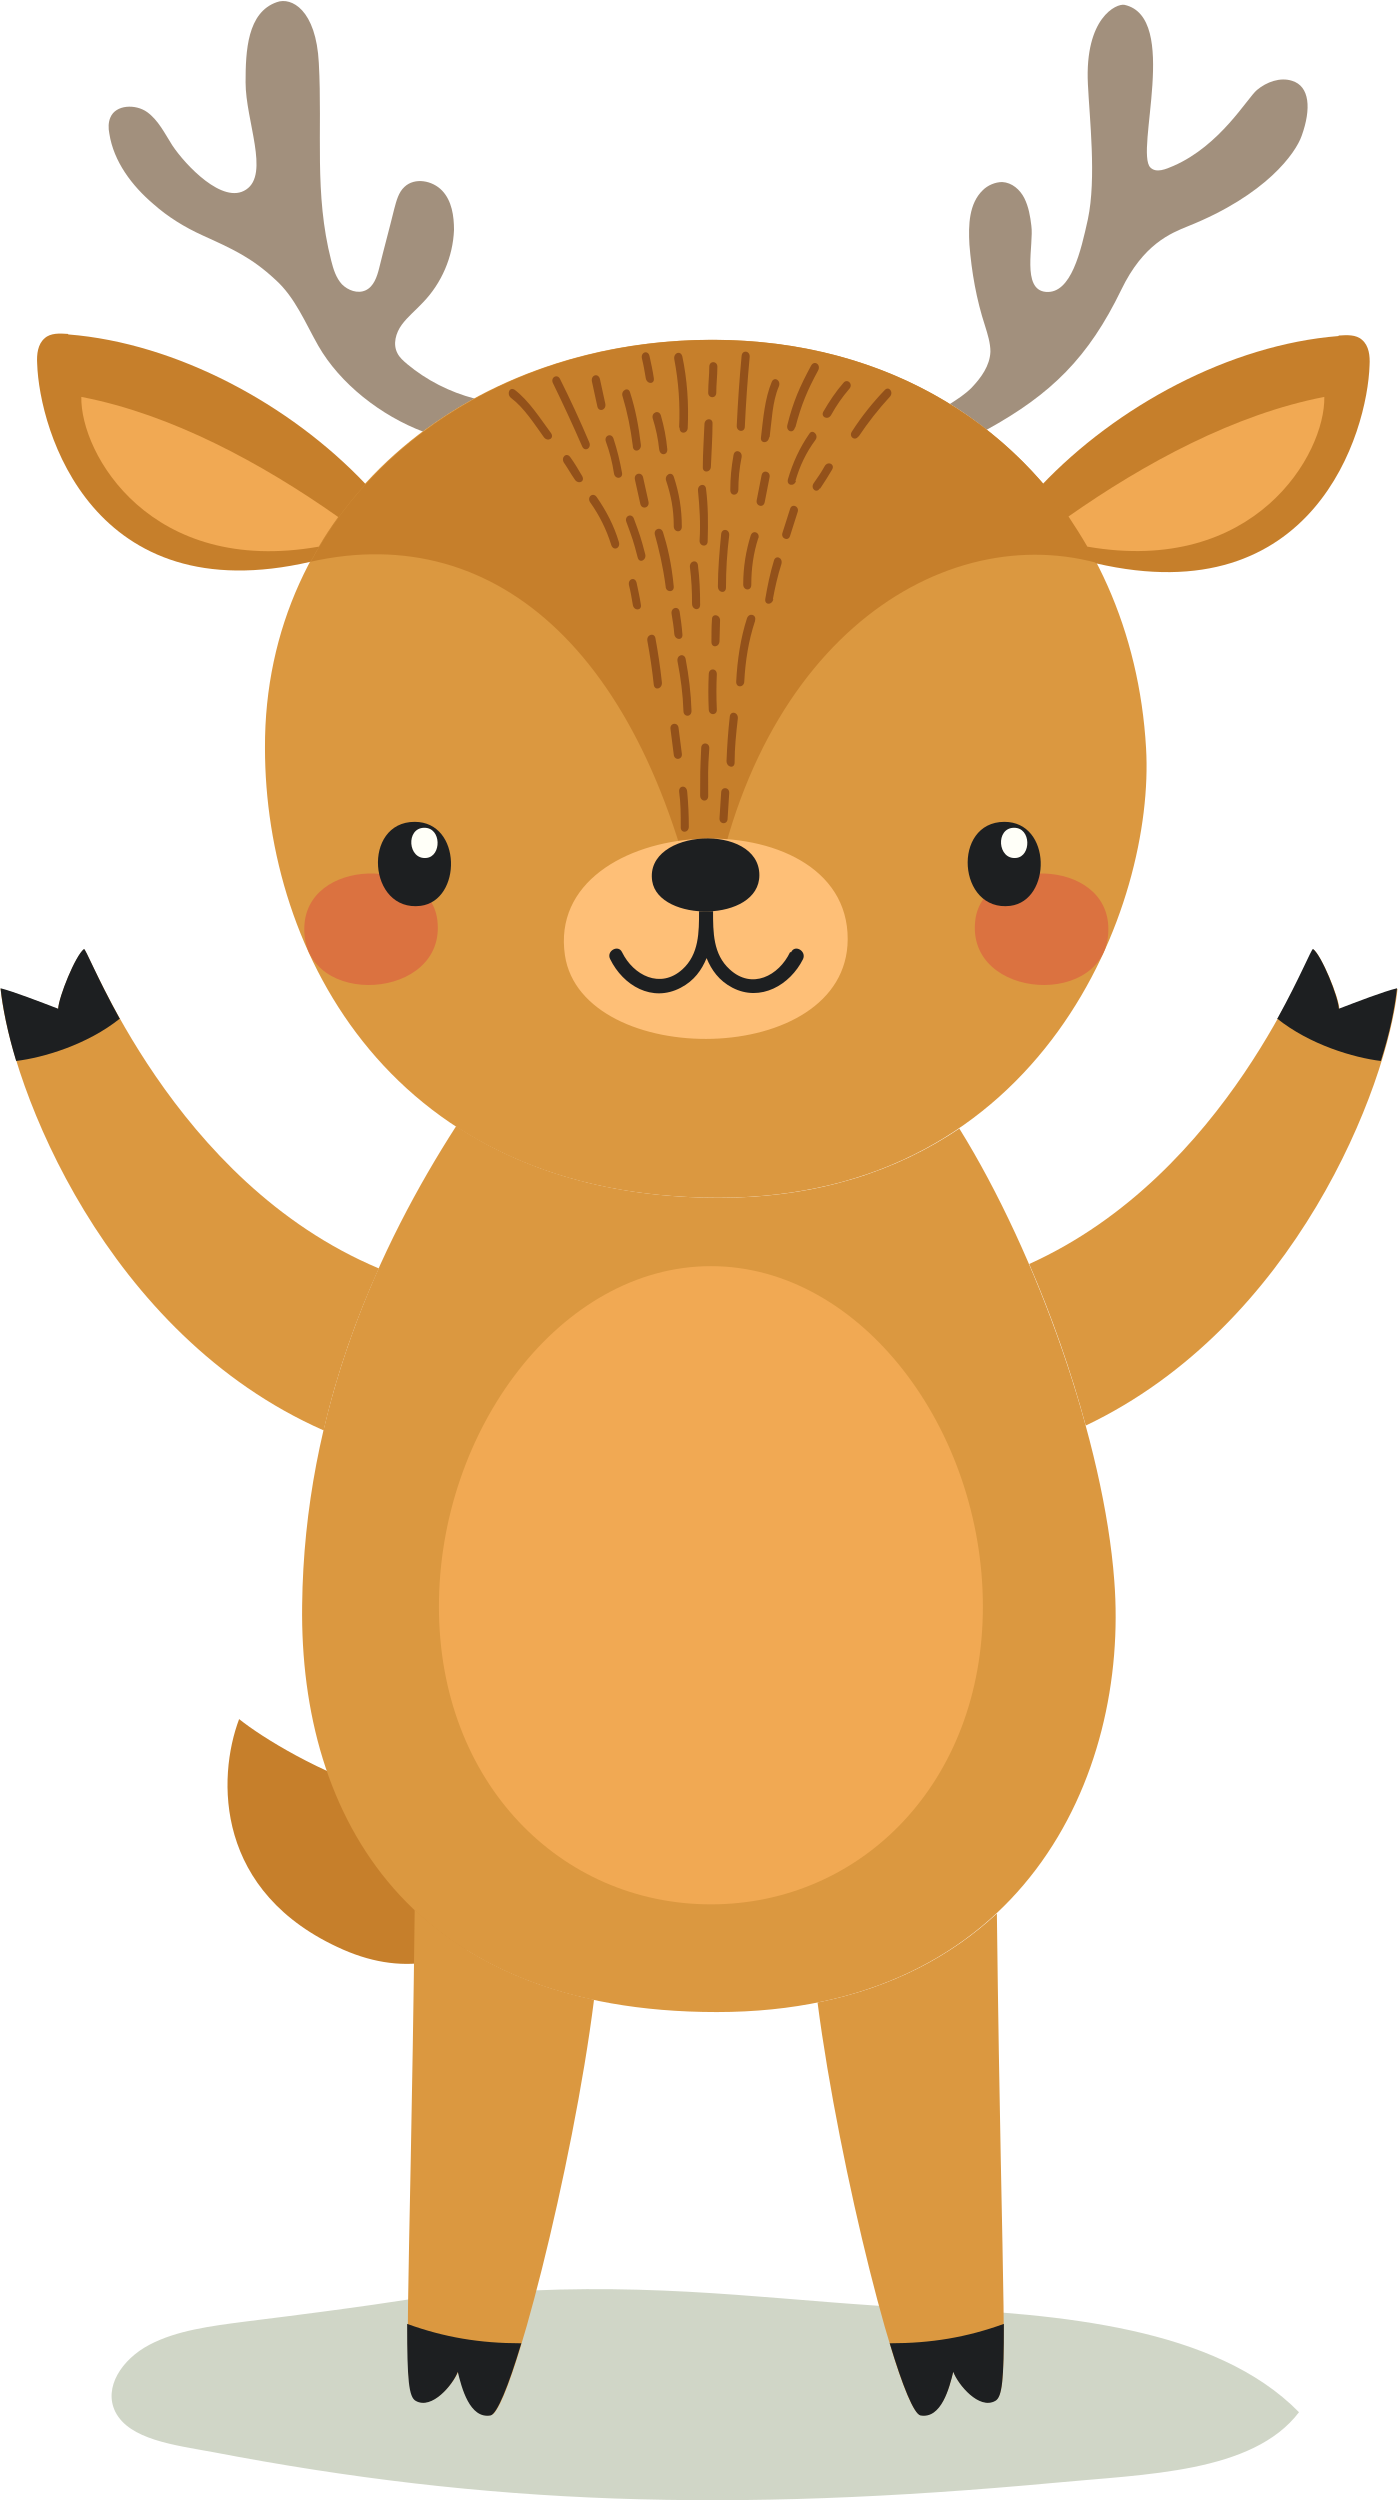
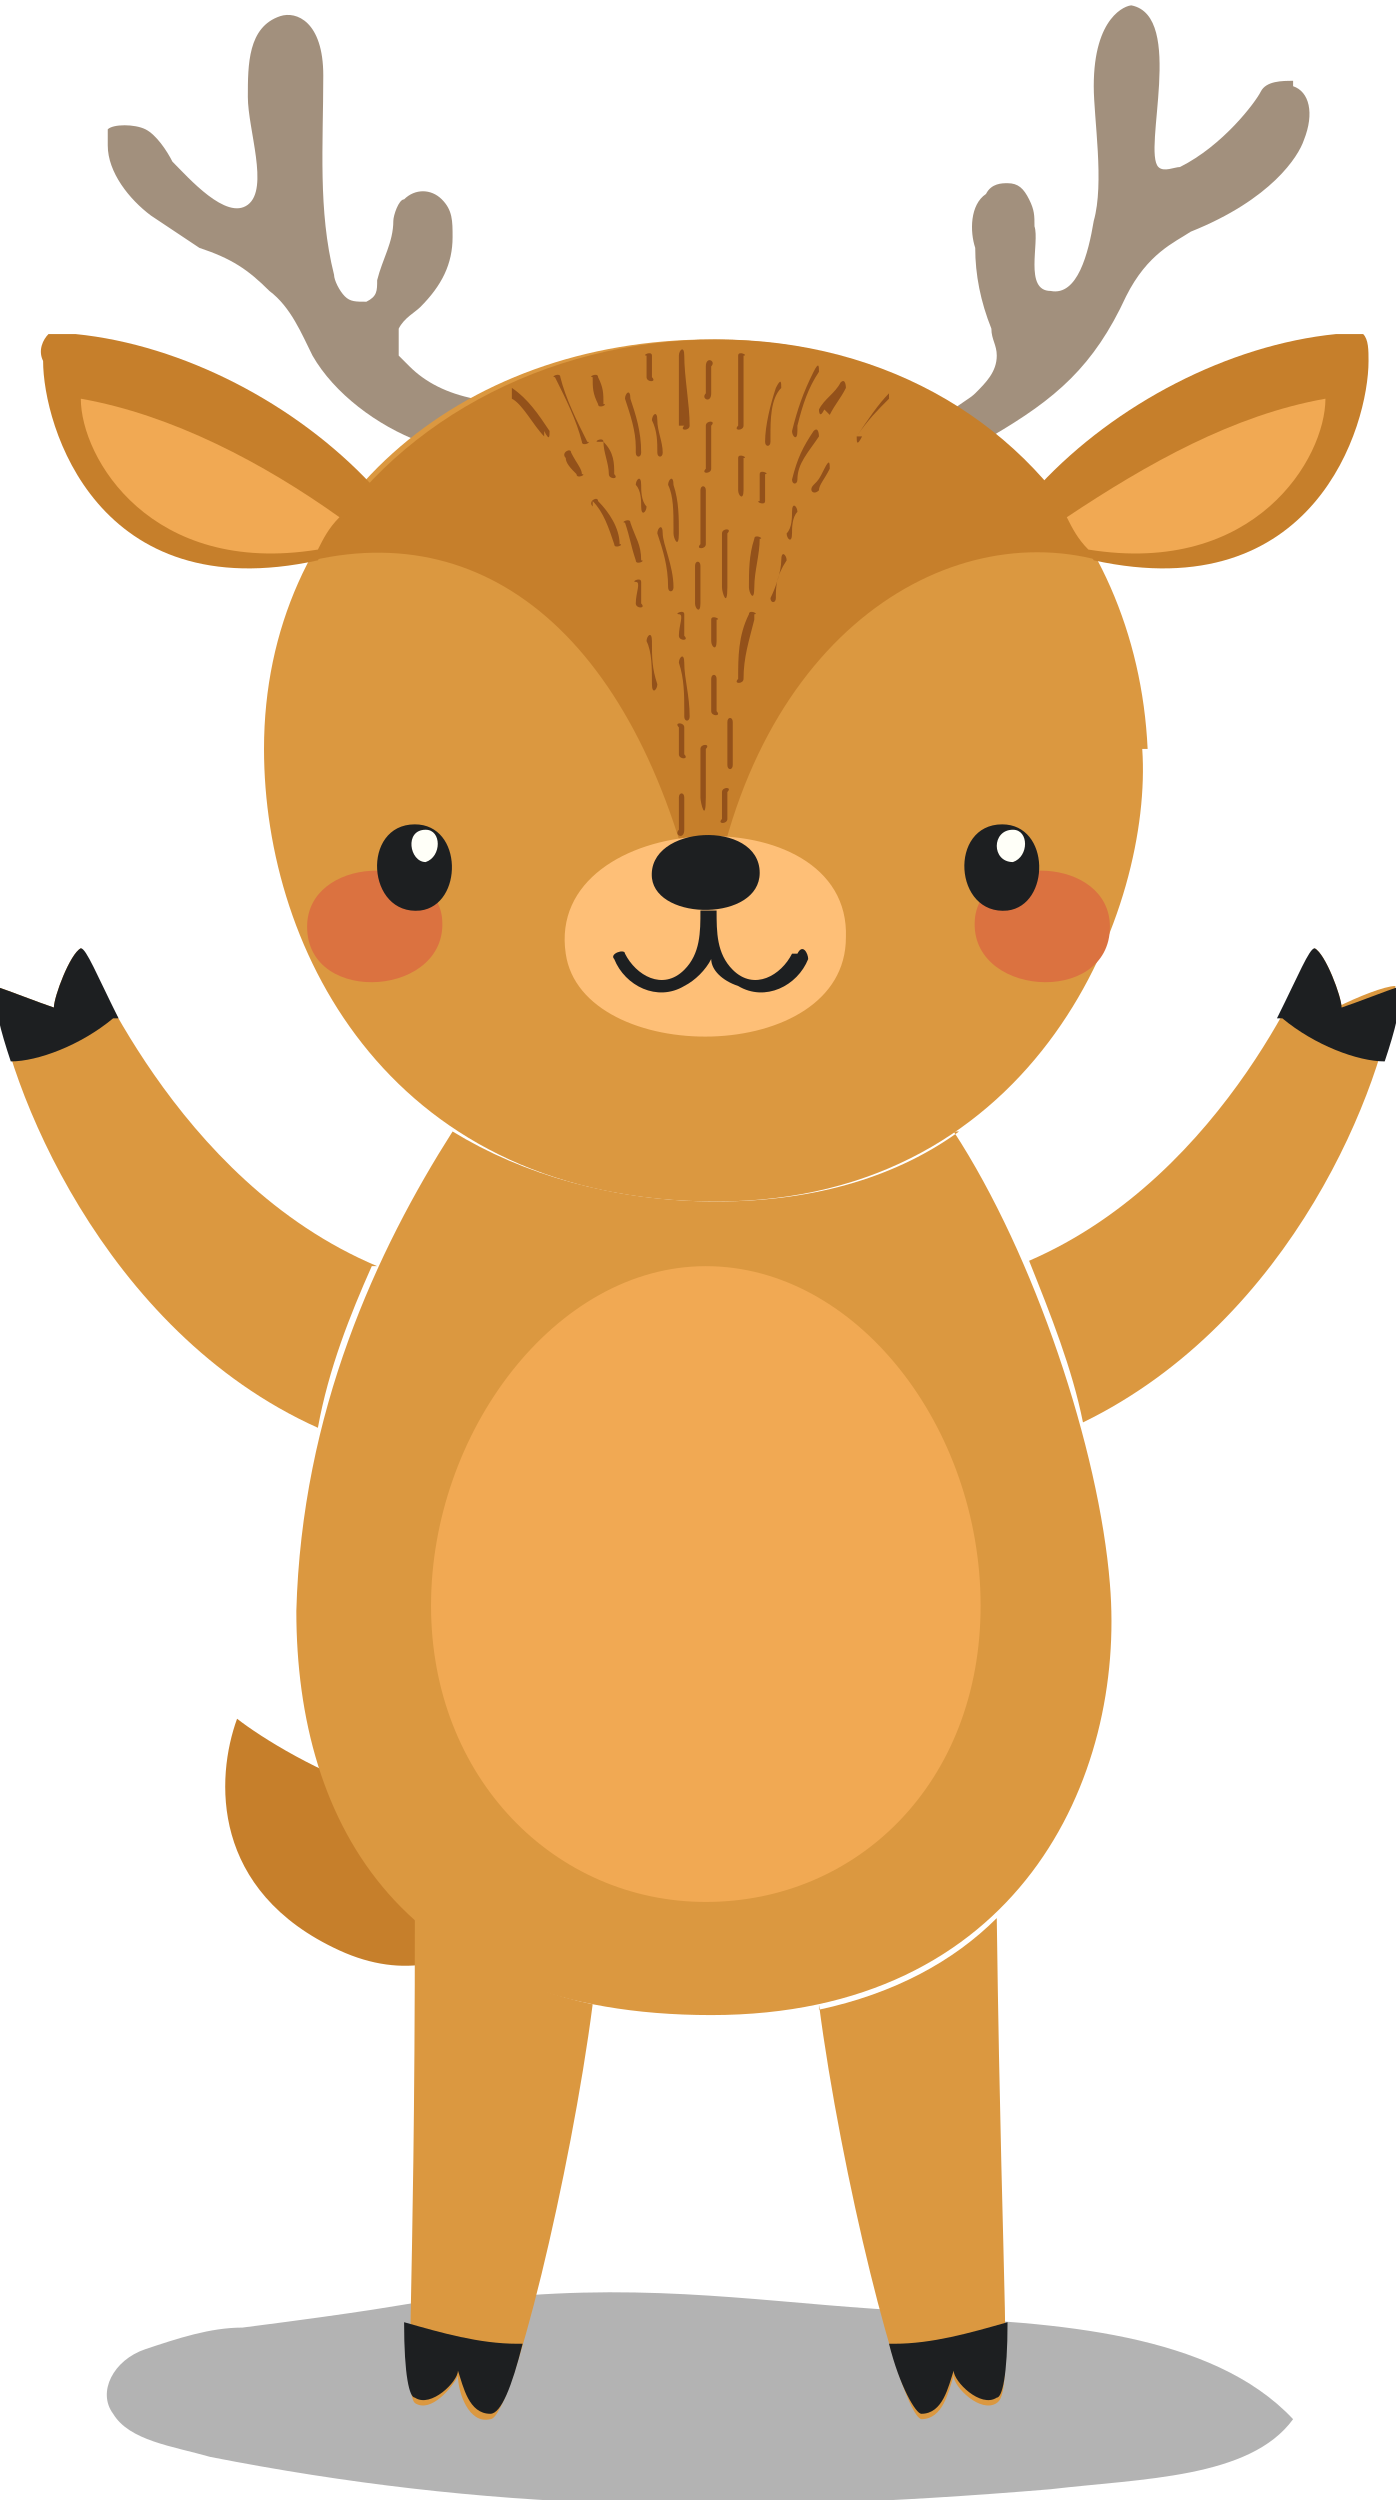
- <svg xmlns="http://www.w3.org/2000/svg" id="Layer_2" data-name="Layer 2" viewBox="0 0 25.94 46.42">
+ <svg xmlns="http://www.w3.org/2000/svg" id="Layer_2" version="1.1" viewBox="0 0 25.9 46.4">
  <defs>
    <style>
-       .cls-1 {
+       .st0 {
        fill: #c67f2b;
      }

-       .cls-2 {
-         fill: #d0d6c7;
+       .st1 {
+         opacity: .3;
      }

-       .cls-3 {
+       .st2 {
        fill: #f1a953;
      }

-       .cls-4 {
+       .st3 {
        fill: #febf77;
      }

-       .cls-5 {
+       .st4 {
        fill: #1d1f21;
      }

-       .cls-6 {
+       .st5 {
        fill: #db7240;
      }

-       .cls-7 {
+       .st6 {
        fill: #db9840;
      }

-       .cls-8 {
+       .st7 {
        fill: #a2907d;
      }

-       .cls-9 {
+       .st8 {
        fill: #93511a;
      }

-       .cls-10 {
+       .st9 {
        fill: #fffff8;
      }
    </style>
  </defs>
-   <g id="Layer_1-2" data-name="Layer 1">
+   <g id="Layer_1-2">
    <g>
-       <path class="cls-2" d="M17.14,42.86c-2.42-.11-4.46-.45-7.27-.33-2.81.12-.65,0-5.34.58-.61.08-1.25.16-1.76.43s-.85.79-.63,1.24c.26.52,1.1.62,1.81.75,5.1.98,9.59,1.13,15.64.57,1.68-.16,3.67-.18,4.53-1.31-1.55-1.58-4.44-1.82-6.99-1.94Z" />
+       <path class="st1" d="M17.1,42.9c-2.4-.1-4.5-.5-7.3-.3-2.8.1-.6,0-5.3.6-.6,0-1.2.2-1.8.4s-.9.8-.6,1.2c.3.5,1.1.6,1.8.8,5.1,1,9.6,1.1,15.6.6,1.7-.2,3.7-.2,4.5-1.3-1.5-1.6-4.4-1.8-7-1.9h0Z" />
      <g>
-         <path class="cls-1" d="M10.82,33c-2.09,1.57-5.52-.39-6.38-1.08-.41,1.09-.46,3.23,1.93,4.28,2.39,1.05,4.06-1.22,4.45-3.2Z" />
+         <path class="st0" d="M10.8,33c-2.1,1.6-5.5-.4-6.4-1.1-.4,1.1-.5,3.2,1.9,4.3s4.1-1.2,4.5-3.2Z" />
        <g>
-           <path class="cls-7" d="M17.82,20.95c-1.15.78-2.62,1.29-4.47,1.29-2.02,0-3.63-.51-4.88-1.33-1.42,2.21-2.82,5.23-2.86,8.9-.05,3.95,2.02,7.55,7.7,7.55s7.66-4.39,7.38-8.01c-.19-2.55-1.42-6.05-2.88-8.4Z" />
-           <path class="cls-3" d="M18.25,29.83c0,3.27-2.26,5.53-5.05,5.53s-5.05-2.26-5.05-5.53,2.26-6.32,5.05-6.32,5.05,3.04,5.05,6.32Z" />
+           <path class="st6" d="M17.8,21c-1.1.8-2.6,1.3-4.5,1.3s-3.6-.5-4.9-1.3c-1.4,2.2-2.8,5.2-2.9,8.9,0,4,2,7.5,7.7,7.5s7.7-4.4,7.4-8c-.2-2.5-1.4-6.1-2.9-8.4h0Z" />
+           <path class="st2" d="M18.2,29.8c0,3.3-2.3,5.5-5.1,5.5s-5.1-2.3-5.1-5.5,2.3-6.3,5.1-6.3,5.1,3,5.1,6.3Z" />
        </g>
        <g>
-           <path class="cls-7" d="M7.03,23.55c-3.83-1.61-5.38-5.92-5.47-5.92-.16.12-.47.89-.48,1.11-.34-.13-.83-.32-1.07-.38.19,1.84,1.96,6.42,6,8.2.25-1.09.61-2.09,1.03-3.02Z" />
-           <path class="cls-5" d="M2.22,18.91c-.42-.76-.63-1.29-.66-1.29-.16.12-.47.89-.48,1.11-.34-.13-.83-.32-1.07-.38.04.36.13.82.29,1.35.5-.06,1.32-.3,1.93-.79Z" />
+           <path class="st6" d="M7,23.5c-3.8-1.6-5.4-5.9-5.5-5.9-.2.1-.5.9-.5,1.1-.3-.1-.8-.3-1.1-.4.2,1.8,2,6.4,6,8.2.2-1.1.6-2.1,1-3h0Z" />
+           <path class="st4" d="M2.2,18.9c-.4-.8-.6-1.3-.7-1.3-.2.1-.5.9-.5,1.1-.3-.1-.8-.3-1.1-.4,0,.4.1.8.3,1.4.5,0,1.3-.3,1.9-.8h0Z" />
        </g>
        <g>
-           <path class="cls-7" d="M24.87,18.74c-.01-.23-.33-.99-.48-1.11-.09,0-1.58,4.17-5.28,5.84.42.97.78,2,1.05,3,3.89-1.85,5.6-6.3,5.79-8.11-.24.06-.74.25-1.08.38Z" />
-           <path class="cls-5" d="M23.72,18.91c.42-.76.63-1.29.66-1.29.16.12.47.89.48,1.11.34-.13.83-.32,1.08-.38-.04.36-.13.82-.3,1.35-.5-.06-1.32-.3-1.93-.79Z" />
+           <path class="st6" d="M24.9,18.7c0-.2-.3-1-.5-1.1,0,0-1.6,4.2-5.3,5.8.4,1,.8,2,1,3,3.9-1.9,5.6-6.3,5.8-8.1-.2,0-.7.2-1.1.4Z" />
+           <path class="st4" d="M23.7,18.9c.4-.8.6-1.3.7-1.3.2.1.5.9.5,1.1.3-.1.8-.3,1.1-.4,0,.4-.1.8-.3,1.4-.5,0-1.3-.3-1.9-.8h0Z" />
        </g>
        <g>
-           <path class="cls-7" d="M15.18,37.18c.4,3.09,1.54,7.6,1.91,7.66.39.07.54-.52.61-.81.09.24.48.71.78.54.28-.16.12-1.49.03-9.04-.84.78-1.93,1.37-3.32,1.65Z" />
-           <path class="cls-5" d="M16.52,43.51c.24.8.45,1.31.57,1.34.39.07.54-.52.61-.81.09.24.48.71.78.54.13-.07.16-.39.16-1.43-.69.25-1.35.36-2.11.36Z" />
+           <path class="st6" d="M15.2,37.2c.4,3.1,1.5,7.6,1.9,7.7.4,0,.5-.5.6-.8,0,.2.5.7.8.5.3-.2.1-1.5,0-9-.8.8-1.9,1.4-3.3,1.7h0Z" />
+           <path class="st4" d="M16.5,43.5c.2.8.5,1.3.6,1.3.4,0,.5-.5.6-.8,0,.2.5.7.8.5.1,0,.2-.4.2-1.4-.7.2-1.4.4-2.1.4h0Z" />
        </g>
        <g>
-           <path class="cls-7" d="M7.7,35.47c-.09,7.6-.25,8.94.03,9.1.29.17.69-.31.78-.54.07.29.21.88.61.81.36-.06,1.52-4.61,1.91-7.71-1.41-.3-2.5-.89-3.33-1.67Z" />
-           <path class="cls-5" d="M9.68,43.51c-.24.8-.45,1.31-.57,1.34-.39.07-.54-.52-.61-.81-.09.24-.48.71-.78.54-.13-.07-.16-.39-.16-1.43.69.25,1.35.36,2.11.36Z" />
+           <path class="st6" d="M7.7,35.5c0,7.6-.2,8.9,0,9.1.3.2.7-.3.8-.5,0,.3.2.9.6.8.4,0,1.5-4.6,1.9-7.7-1.4-.3-2.5-.9-3.3-1.7h0Z" />
+           <path class="st4" d="M9.7,43.5c-.2.8-.4,1.3-.6,1.3-.4,0-.5-.5-.6-.8,0,.2-.5.7-.8.5-.1,0-.2-.4-.2-1.4.7.2,1.4.4,2.1.4h0Z" />
        </g>
      </g>
      <g>
-         <path class="cls-8" d="M7.87,8c.3-.22.61-.42.94-.6-.46-.12-.89-.34-1.25-.64-.07-.06-.14-.12-.18-.2-.09-.17-.03-.38.08-.53.11-.15.26-.27.39-.41.35-.36.56-.85.58-1.35,0-.26-.04-.54-.22-.73-.18-.19-.51-.25-.7-.07-.11.1-.15.26-.19.41-.09.37-.19.73-.28,1.1-.04.16-.1.34-.25.41-.15.07-.33,0-.44-.11-.11-.12-.16-.28-.2-.44-.32-1.25-.16-2.39-.23-3.67-.05-.99-.51-1.23-.78-1.13-.55.19-.58.91-.58,1.49,0,.71.45,1.7.01,1.99-.43.29-1.13-.46-1.37-.82-.14-.22-.26-.47-.47-.62s-.58-.14-.68.1c-.04.09-.04.2-.02.3.08.52.42.97.82,1.31.27.24.58.43.91.58.55.25.91.41,1.35.82.37.33.56.81.8,1.23.4.7,1.16,1.3,1.96,1.6Z" />
-         <path class="cls-8" d="M23.99,1.5c-.22-.07-.47.02-.65.17-.18.15-.68,1.03-1.55,1.41-.14.06-.32.14-.43.03-.29-.29.55-2.79-.48-3.02-.15-.03-.74.24-.68,1.47.03.64.16,1.75,0,2.51-.13.59-.31,1.39-.78,1.35-.46-.04-.22-.88-.27-1.23-.02-.17-.05-.35-.13-.51-.08-.16-.23-.29-.41-.3-.13,0-.27.06-.36.15-.26.25-.27.65-.25,1.01.04.51.13,1.02.29,1.51.05.16.1.32.1.48-.01.26-.17.48-.35.67-.12.12-.26.21-.4.3.24.15.47.31.68.48,1.2-.66,1.89-1.34,2.5-2.6.41-.85.92-1.05,1.24-1.18,1.45-.58,2-1.36,2.11-1.68.18-.5.15-.92-.18-1.02Z" />
-         <path class="cls-7" d="M21.28,13.89c-.25-4.34-3.44-7.58-8.06-7.58s-8.32,3.14-8.3,7.58c0,3.8,2.37,8.35,8.42,8.35s8.11-5.45,7.94-8.35Z" />
-         <path class="cls-1" d="M20.36,10.45c-1.3-2.51-3.85-4.14-7.13-4.14s-6.11,1.6-7.46,4.12c3.48-.78,6.31,1.76,7.33,7.23.63-5.6,4.27-8.01,7.26-7.21Z" />
-         <path class="cls-1" d="M1.26,6.2c-.15-.01-.32-.02-.43.08-.13.11-.15.3-.14.47.04,1.25,1.03,4.62,5.08,3.68.28-.52.63-1.01,1.02-1.44-1.4-1.48-3.51-2.62-5.52-2.78Z" />
-         <path class="cls-3" d="M6.28,9.6c-1.42-1-3.1-1.91-4.77-2.23-.02,1.06,1.29,3.33,4.41,2.78.11-.19.23-.37.36-.55Z" />
-         <path class="cls-1" d="M24.86,6.23c.15-.01.32-.02.43.08.13.11.15.3.14.47-.04,1.25-1.03,4.62-5.08,3.68-.28-.52-.63-1.01-1.02-1.44,1.4-1.48,3.51-2.62,5.52-2.78Z" />
-         <path class="cls-3" d="M19.84,9.59c.12.18.24.37.35.56,3.11.54,4.42-1.72,4.4-2.78-1.66.32-3.34,1.23-4.75,2.22Z" />
-         <path class="cls-6" d="M20.58,17.25c0-1.34-2.32-1.35-2.47-.17-.19,1.5,2.48,1.66,2.47.17Z" />
-         <path class="cls-6" d="M5.65,17.25c0-1.34,2.32-1.35,2.47-.17.19,1.5-2.48,1.66-2.47.17Z" />
+         <path class="st7" d="M7.9,8c.3-.2.6-.4.9-.6-.5-.1-.9-.3-1.2-.6,0,0-.1-.1-.2-.2,0-.2,0-.4,0-.5.1-.2.3-.3.4-.4.4-.4.6-.8.6-1.3,0-.3,0-.5-.2-.7s-.5-.2-.7,0c-.1,0-.2.3-.2.4,0,.4-.2.7-.3,1.1,0,.2,0,.3-.2.4-.2,0-.3,0-.4-.1-.1-.1-.2-.3-.2-.4-.3-1.2-.2-2.4-.2-3.7,0-1-.5-1.2-.8-1.1-.6.2-.6.9-.6,1.5s.4,1.7,0,2c-.4.3-1.1-.5-1.4-.8-.1-.2-.3-.5-.5-.6s-.6-.1-.7,0c0,0,0,.2,0,.3,0,.5.4,1,.8,1.3.3.2.6.4.9.6.6.2.9.4,1.3.8.4.3.6.8.8,1.2.4.7,1.2,1.3,2,1.6h0Z" />
+         <path class="st7" d="M24,1.5c-.2,0-.5,0-.6.2s-.7,1-1.5,1.4c-.1,0-.3.1-.4,0-.3-.3.5-2.8-.5-3-.1,0-.7.2-.7,1.5,0,.6.2,1.8,0,2.5-.1.6-.3,1.4-.8,1.3-.5,0-.2-.9-.3-1.2,0-.2,0-.3-.1-.5s-.2-.3-.4-.3c-.1,0-.3,0-.4.2-.3.2-.3.7-.2,1,0,.5.1,1,.3,1.5,0,.2.1.3.1.5,0,.3-.2.5-.4.7-.1.1-.3.2-.4.3.2.2.5.3.7.5,1.2-.7,1.9-1.3,2.5-2.6.4-.8.9-1,1.2-1.2,1.5-.6,2-1.4,2.1-1.7.2-.5.1-.9-.2-1Z" />
+         <path class="st6" d="M21.3,13.9c-.2-4.3-3.4-7.6-8.1-7.6s-8.3,3.1-8.3,7.6c0,3.8,2.4,8.4,8.4,8.4s8.1-5.5,7.9-8.4Z" />
+         <path class="st0" d="M20.4,10.4c-1.3-2.5-3.9-4.1-7.1-4.1s-6.1,1.6-7.5,4.1c3.5-.8,6.3,1.8,7.3,7.2.6-5.6,4.3-8,7.3-7.2Z" />
+         <path class="st0" d="M1.3,6.2c-.1,0-.3,0-.4,0-.1.1-.2.3-.1.5,0,1.2,1,4.6,5.1,3.7.3-.5.6-1,1-1.4-1.4-1.5-3.5-2.6-5.5-2.8h0Z" />
+         <path class="st2" d="M6.3,9.6c-1.4-1-3.1-1.9-4.8-2.2,0,1.1,1.3,3.3,4.4,2.8.1-.2.2-.4.4-.6Z" />
+         <path class="st0" d="M24.9,6.2c.1,0,.3,0,.4,0,.1.1.1.3.1.5,0,1.2-1,4.6-5.1,3.7-.3-.5-.6-1-1-1.4,1.4-1.5,3.5-2.6,5.5-2.8h0Z" />
+         <path class="st2" d="M19.8,9.6c.1.2.2.4.4.6,3.1.5,4.4-1.7,4.4-2.8-1.7.3-3.3,1.2-4.8,2.2Z" />
+         <path class="st5" d="M20.6,17.2c0-1.3-2.3-1.4-2.5-.2-.2,1.5,2.5,1.7,2.5.2Z" />
+         <path class="st5" d="M5.7,17.2c0-1.3,2.3-1.4,2.5-.2.2,1.5-2.5,1.7-2.5.2Z" />
        <g>
-           <path class="cls-5" d="M7.7,15.26c.88,0,.88,1.46.11,1.56-.98.12-1.09-1.56-.11-1.56Z" />
-           <path class="cls-10" d="M7.88,15.37c.32,0,.32.53.04.56-.35.04-.39-.56-.04-.56Z" />
+           <path class="st4" d="M7.7,15.3c.9,0,.9,1.5.1,1.6-1,.1-1.1-1.6-.1-1.6Z" />
+           <path class="st9" d="M7.9,15.4c.3,0,.3.5,0,.6-.3,0-.4-.6,0-.6Z" />
        </g>
        <g>
-           <path class="cls-5" d="M18.65,15.26c.88,0,.88,1.46.11,1.56-.98.12-1.09-1.56-.11-1.56Z" />
-           <path class="cls-10" d="M18.83,15.37c.32,0,.32.53.04.56-.35.04-.39-.56-.04-.56Z" />
+           <path class="st4" d="M18.6,15.3c.9,0,.9,1.5.1,1.6-1,.1-1.1-1.6-.1-1.6Z" />
+           <path class="st9" d="M18.8,15.4c.3,0,.3.5,0,.6-.4,0-.4-.6,0-.6Z" />
        </g>
        <g>
-           <path class="cls-4" d="M15.74,17.44c-.01,2.41-4.93,2.42-5.25.3-.4-2.69,5.26-2.98,5.25-.3Z" />
-           <path class="cls-5" d="M14.1,16.25c0,.88-1.87.88-1.99.11-.15-.98,1.99-1.09,1.99-.11Z" />
-           <path class="cls-5" d="M14.67,17.68c-.21.44-.71.7-1.12.32-.31-.28-.31-.69-.31-1.08-.09,0-.17,0-.26,0,0,.39,0,.8-.31,1.08-.41.37-.91.11-1.12-.32-.07-.15-.3-.02-.22.13.24.49.78.81,1.31.53.25-.13.39-.33.48-.55.09.22.23.42.48.55.52.27,1.07-.05,1.31-.53.07-.15-.15-.28-.22-.13Z" />
+           <path class="st3" d="M15.7,17.4c0,2.4-4.9,2.4-5.2.3-.4-2.7,5.3-3,5.2-.3Z" />
+           <path class="st4" d="M14.1,16.2c0,.9-1.9.9-2,.1-.1-1,2-1.1,2-.1Z" />
+           <path class="st4" d="M14.7,17.7c-.2.4-.7.7-1.1.3-.3-.3-.3-.7-.3-1.1h-.3c0,.4,0,.8-.3,1.1-.4.4-.9.1-1.1-.3,0-.1-.3,0-.2.1.2.5.8.8,1.3.5.2-.1.4-.3.5-.5,0,.2.2.4.5.5.5.3,1.1,0,1.3-.5,0-.1-.1-.3-.2-.1h0Z" />
        </g>
        <g>
-           <path class="cls-9" d="M12.64,15.35c0-.22,0-.44-.03-.65-.01-.12.14-.13.15,0,.02.22.03.43.03.65,0,.12-.16.13-.15,0h0Z" />
-           <path class="cls-9" d="M12.14,12.72c-.03-.28-.07-.55-.12-.82-.02-.12.13-.16.15-.05.05.27.09.54.12.82.01.12-.13.16-.15.05h0Z" />
-           <path class="cls-9" d="M12.85,11.21c0-.23-.01-.45-.04-.68-.01-.12.14-.15.15-.03.03.24.04.48.04.73,0,.12-.15.1-.15-.02h0Z" />
-           <path class="cls-9" d="M11.75,8.28c-.04-.32-.1-.62-.19-.92-.04-.11.11-.19.14-.07.1.31.16.63.2.97.01.12-.14.15-.15.03h0Z" />
-           <path class="cls-9" d="M13.54,9.94c-.04.32-.06.64-.06.97,0,.12-.15.1-.15-.02,0-.32.03-.65.06-.97.01-.12.16-.1.15.02h0Z" />
-           <path class="cls-9" d="M12.99,10.03c.02-.31,0-.61-.03-.92-.01-.12.14-.15.15-.03.04.32.04.64.03.97,0,.12-.16.1-.15-.02h0Z" />
-           <path class="cls-9" d="M12.51,9.76c0-.3-.05-.56-.14-.83-.04-.11.1-.19.14-.08.1.3.15.6.15.93,0,.12-.15.11-.15-.01h0Z" />
-           <path class="cls-9" d="M12.69,13.2c-.01-.31-.05-.61-.11-.92-.02-.12.12-.16.15-.05.06.32.1.64.11.97,0,.12-.15.12-.15,0h0Z" />
-           <path class="cls-9" d="M13.77,8.49c-.04.2-.06.4-.06.6,0,.12-.15.13-.15.01,0-.22.02-.43.06-.65.02-.12.17-.08.15.04h0Z" />
-           <path class="cls-9" d="M12.61,7.94c.02-.43-.01-.85-.09-1.27-.02-.12.12-.17.15-.05.09.43.12.87.1,1.32,0,.12-.16.13-.15,0h0Z" />
-           <path class="cls-9" d="M13.68,7.9c.02-.43.05-.86.09-1.29.01-.12.16-.1.15.02-.04.43-.07.86-.09,1.29,0,.12-.16.1-.15-.02h0Z" />
-           <path class="cls-9" d="M13.05,8.67c0-.26.02-.53.03-.79,0-.12.16-.13.15-.01,0,.26-.02.53-.03.79,0,.12-.16.13-.15.01h0Z" />
-           <path class="cls-9" d="M12.24,8.35c-.02-.2-.06-.39-.12-.58-.03-.11.11-.17.15-.06.06.21.1.41.12.63.01.12-.14.13-.15,0h0Z" />
-           <path class="cls-9" d="M13.15,7.28c0-.16.02-.31.02-.47,0-.12.16-.11.15.01,0,.16-.02.31-.02.47,0,.12-.16.11-.15-.01h0Z" />
-           <path class="cls-9" d="M11.89,9.36c-.03-.15-.07-.3-.1-.45-.03-.12.12-.16.15-.05.03.15.07.3.1.45.03.12-.12.16-.15.05h0Z" />
-           <path class="cls-9" d="M14.05,9.29c.03-.15.06-.31.09-.46.02-.12.17-.08.15.03-.03.15-.06.31-.09.46-.02.12-.17.08-.15-.03h0Z" />
-           <path class="cls-9" d="M13.36,15.19c.01-.16.02-.31.03-.47,0-.12.16-.11.15.01-.01.16-.02.31-.03.47,0,.12-.16.11-.15-.01h0Z" />
-           <path class="cls-9" d="M14.08,9.99c-.09.28-.13.56-.13.87,0,.12-.15.11-.15-.01,0-.32.05-.62.14-.91.04-.11.18-.05.14.06h0Z" />
-           <path class="cls-9" d="M14.02,11.53c-.12.36-.18.74-.2,1.12,0,.12-.16.13-.15,0,.02-.39.08-.8.2-1.17.04-.11.18-.07.15.04h0Z" />
-           <path class="cls-9" d="M12.36,10.89c-.05-.38-.13-.71-.2-.96-.03-.11.11-.16.15-.05.08.25.16.58.2,1.01.01.12-.15.11-.15,0h0Z" />
-           <path class="cls-9" d="M13.31,13.17c-.01-.22-.01-.44,0-.65,0-.12-.15-.12-.15,0-.01.22-.01.43,0,.65,0,.12.16.12.15,0h0Z" />
-           <path class="cls-9" d="M13.64,14.16c0-.28.03-.55.06-.82.01-.12-.14-.15-.15-.03-.03.27-.05.55-.06.82,0,.12.15.15.15.03h0Z" />
-           <path class="cls-9" d="M14.35,11.13c.04-.22.09-.44.16-.66.03-.12-.11-.17-.14-.06-.07.23-.12.47-.16.71-.02.12.13.12.15,0h0Z" />
-           <path class="cls-9" d="M15.94,8.11c.18-.27.37-.51.58-.74.08-.08-.01-.21-.09-.13-.23.24-.43.49-.61.77-.07.1.06.19.12.09h0Z" />
-           <path class="cls-9" d="M14.77,8.93c.08-.28.2-.53.37-.76.07-.09-.05-.21-.11-.12-.18.26-.31.54-.4.85-.03.12.12.14.15.03h0Z" />
-           <path class="cls-9" d="M14.77,7.93c.11-.42.22-.68.42-1.05.06-.11-.07-.2-.13-.09-.21.39-.33.66-.44,1.1-.03.12.11.17.14.05h0Z" />
-           <path class="cls-9" d="M15.43,7.71c.1-.18.21-.34.34-.49.08-.09-.04-.2-.11-.11-.14.16-.26.34-.37.53-.06.1.08.17.14.07h0Z" />
-           <path class="cls-9" d="M14.67,9.95c.05-.15.09-.29.14-.44.04-.11-.11-.17-.14-.06-.05.15-.09.29-.14.44-.04.11.11.17.14.06h0Z" />
-           <path class="cls-9" d="M13,14.77c0-.43,0-.45.02-.88,0-.12.16-.11.15.01-.03.43-.02.45-.02.88,0,.12-.15.11-.15-.01h0Z" />
-           <path class="cls-9" d="M13.21,11.92c0-.14,0-.28.01-.42,0-.12.16-.09.15.03,0,.12-.01.25-.01.37,0,.12-.15.14-.15.02h0Z" />
-           <path class="cls-9" d="M14.29,8.12c.04-.3.05-.66.17-.94.05-.11-.08-.2-.13-.09-.13.31-.16.69-.2,1.03-.02.12.14.12.15,0h0Z" />
-           <path class="cls-9" d="M11.63,9.69c.11.3.13.35.21.66.03.12.17.05.14-.06-.08-.31-.1-.36-.21-.66-.04-.11-.18-.05-.14.06h0Z" />
-           <path class="cls-9" d="M11.25,8.2c.07.19.12.39.15.59.02.12.17.1.15-.01-.04-.22-.09-.43-.16-.64-.04-.11-.18-.05-.14.06h0Z" />
-           <path class="cls-9" d="M10.94,8.21c-.17-.4-.35-.79-.54-1.17-.05-.11-.19-.03-.13.08.19.39.37.78.54,1.17.05.11.18.03.13-.08h0Z" />
-           <path class="cls-9" d="M11.24,7.5c-.03-.15-.07-.31-.1-.46-.03-.12-.17-.08-.15.04.03.15.07.31.1.46.02.12.17.08.15-.04h0Z" />
-           <path class="cls-9" d="M12.66,13.99c-.02-.16-.04-.31-.06-.47-.01-.12-.17-.1-.15.02.02.16.04.31.06.47.01.12.17.1.15-.02h0Z" />
-           <path class="cls-9" d="M10.96,9.33c.17.24.3.5.39.79.04.12.18.06.14-.06-.09-.3-.23-.57-.41-.83-.07-.1-.19,0-.12.1h0Z" />
-           <path class="cls-9" d="M11.9,11.23c-.02-.14-.05-.27-.08-.41-.03-.12-.17-.07-.14.05.03.12.05.24.07.36.02.12.17.11.15,0h0Z" />
-           <path class="cls-9" d="M15.23,9.07c.08-.12.15-.23.22-.35.06-.1-.08-.17-.14-.06-.06.11-.13.21-.2.31-.07.1.05.2.11.1h0Z" />
-           <path class="cls-9" d="M12.67,11.77c-.01-.14-.03-.28-.05-.41-.02-.12-.17-.08-.15.04.02.12.04.24.05.37.01.12.17.13.15,0h0Z" />
-           <path class="cls-9" d="M12.14,7.02c-.02-.14-.05-.27-.08-.41-.03-.12-.17-.07-.14.05.03.12.05.24.07.36.02.12.17.12.15,0h0Z" />
-           <path class="cls-9" d="M10.81,8.84c-.07-.12-.14-.24-.22-.35-.07-.1-.18,0-.12.1.07.1.13.21.2.31.06.1.2.05.14-.06h0Z" />
-           <path class="cls-9" d="M10.1,8.12c-.18-.25-.37-.55-.61-.73-.09-.07-.03-.22.07-.15.27.21.47.53.67.8.07.1-.06.17-.13.08h0Z" />
+           <path class="st8" d="M12.6,15.4c0-.2,0-.4,0-.6,0-.1.1-.1.1,0,0,.2,0,.4,0,.6s-.2.1-.1,0h0Z" />
+           <path class="st8" d="M12.1,12.7c0-.3,0-.6-.1-.8,0-.1.1-.2.1,0,0,.3,0,.5.1.8,0,.1-.1.2-.1,0h0Z" />
+           <path class="st8" d="M12.9,11.2c0-.2,0-.4,0-.7,0-.1.1-.1.1,0,0,.2,0,.5,0,.7s-.1.1-.1,0h0Z" />
+           <path class="st8" d="M11.8,8.3c0-.3-.1-.6-.2-.9,0-.1.1-.2.1,0,.1.3.2.6.2,1,0,.1-.1.1-.1,0h0Z" />
+           <path class="st8" d="M13.5,9.9c0,.3,0,.6,0,1s-.1.1-.1,0c0-.3,0-.6,0-1,0-.1.2-.1.1,0h0Z" />
+           <path class="st8" d="M13,10c0-.3,0-.6,0-.9,0-.1.1-.1.1,0,0,.3,0,.6,0,1,0,.1-.2.1-.1,0h0Z" />
+           <path class="st8" d="M12.5,9.8c0-.3,0-.6-.1-.8,0-.1.1-.2.1,0,.1.3.1.6.1.9s-.1.1-.1,0h0Z" />
+           <path class="st8" d="M12.7,13.2c0-.3,0-.6-.1-.9,0-.1.1-.2.1,0,0,.3.1.6.1,1,0,.1-.1.1-.1,0h0Z" />
+           <path class="st8" d="M13.8,8.5c0,.2,0,.4,0,.6s-.1.1-.1,0c0-.2,0-.4,0-.6,0-.1.2,0,.1,0h0Z" />
+           <path class="st8" d="M12.6,7.9c0-.4,0-.8,0-1.3,0-.1.1-.2.1,0,0,.4.1.9.1,1.3,0,.1-.2.1-.1,0h0Z" />
+           <path class="st8" d="M13.7,7.9c0-.4,0-.9,0-1.3,0-.1.2,0,.1,0,0,.4,0,.9,0,1.3,0,.1-.2.1-.1,0h0Z" />
+           <path class="st8" d="M13.1,8.7c0-.3,0-.5,0-.8,0-.1.2-.1.1,0,0,.3,0,.5,0,.8,0,.1-.2.1-.1,0h0Z" />
+           <path class="st8" d="M12.2,8.4c0-.2,0-.4-.1-.6,0-.1.1-.2.1,0,0,.2.1.4.1.6,0,.1-.1.1-.1,0h0Z" />
+           <path class="st8" d="M13.1,7.3c0-.2,0-.3,0-.5s.2-.1.1,0c0,.2,0,.3,0,.5s-.2.1-.1,0h0Z" />
+           <path class="st8" d="M11.9,9.4c0-.1,0-.3-.1-.4,0-.1.1-.2.1,0,0,.1,0,.3.1.4,0,.1-.1.2-.1,0h0Z" />
+           <path class="st8" d="M14.1,9.3c0-.1,0-.3,0-.5,0-.1.2,0,.1,0,0,.1,0,.3,0,.5,0,.1-.2,0-.1,0h0Z" />
+           <path class="st8" d="M13.4,15.2c0-.2,0-.3,0-.5,0-.1.2-.1.1,0,0,.2,0,.3,0,.5,0,.1-.2.1-.1,0h0Z" />
+           <path class="st8" d="M14.1,10c0,.3-.1.6-.1.9s-.1.1-.1,0c0-.3,0-.6.1-.9,0-.1.2,0,.1,0h0Z" />
+           <path class="st8" d="M14,11.5c-.1.4-.2.7-.2,1.1,0,.1-.2.1-.1,0,0-.4,0-.8.2-1.2,0-.1.2,0,.1,0h0Z" />
+           <path class="st8" d="M12.4,10.9c0-.4-.1-.7-.2-1,0-.1.1-.2.1,0,0,.2.2.6.2,1,0,.1-.1.1-.1,0h0Z" />
+           <path class="st8" d="M13.3,13.2c0-.2,0-.4,0-.6,0-.1-.1-.1-.1,0,0,.2,0,.4,0,.6,0,.1.2.1.1,0h0Z" />
+           <path class="st8" d="M13.6,14.2c0-.3,0-.6,0-.8,0-.1-.1-.1-.1,0,0,.3,0,.6,0,.8,0,.1.1.1.1,0h0Z" />
+           <path class="st8" d="M14.4,11.1c0-.2,0-.4.2-.7,0-.1-.1-.2-.1,0,0,.2-.1.5-.2.7,0,.1.1.1.1,0h0Z" />
+           <path class="st8" d="M15.9,8.1c.2-.3.4-.5.6-.7,0,0,0-.2,0-.1-.2.2-.4.5-.6.8,0,.1,0,.2.1,0h0Z" />
+           <path class="st8" d="M14.8,8.9c0-.3.2-.5.4-.8,0,0,0-.2-.1-.1-.2.3-.3.5-.4.9,0,.1.1.1.1,0h0Z" />
+           <path class="st8" d="M14.8,7.9c.1-.4.2-.7.4-1,0-.1,0-.2-.1,0-.2.4-.3.7-.4,1.1,0,.1.1.2.1,0h0Z" />
+           <path class="st8" d="M15.4,7.7c.1-.2.2-.3.3-.5,0,0,0-.2-.1-.1-.1.2-.3.3-.4.5,0,0,0,.2.1,0h0Z" />
+           <path class="st8" d="M14.7,9.9c0-.1,0-.3.1-.4,0-.1-.1-.2-.1,0,0,.1,0,.3-.1.4,0,.1.1.2.1,0h0Z" />
+           <path class="st8" d="M13,14.8c0-.4,0-.4,0-.9,0-.1.2-.1.1,0,0,.4,0,.4,0,.9s-.1.1-.1,0h0Z" />
+           <path class="st8" d="M13.2,11.9c0-.1,0-.3,0-.4,0-.1.2,0,.1,0,0,.1,0,.2,0,.4s-.1.1-.1,0h0Z" />
+           <path class="st8" d="M14.3,8.1c0-.3,0-.7.2-.9,0-.1,0-.2-.1,0-.1.3-.2.7-.2,1,0,.1.1.1.1,0h0Z" />
+           <path class="st8" d="M11.6,9.7c.1.3.1.4.2.7,0,.1.2,0,.1,0,0-.3-.1-.4-.2-.7,0-.1-.2,0-.1,0h0Z" />
+           <path class="st8" d="M11.2,8.2c0,.2.1.4.1.6,0,.1.2.1.1,0,0-.2,0-.4-.2-.6,0-.1-.2,0-.1,0h0Z" />
+           <path class="st8" d="M10.9,8.2c-.2-.4-.4-.8-.5-1.2,0-.1-.2,0-.1,0,.2.4.4.8.5,1.2,0,.1.2,0,.1,0h0Z" />
+           <path class="st8" d="M11.2,7.5c0-.2,0-.3-.1-.5,0-.1-.2,0-.1,0,0,.2,0,.3.1.5,0,.1.2,0,.1,0h0Z" />
+           <path class="st8" d="M12.7,14c0-.2,0-.3,0-.5,0-.1-.2-.1-.1,0,0,.2,0,.3,0,.5,0,.1.2.1.1,0h0Z" />
+           <path class="st8" d="M11,9.3c.2.2.3.5.4.8,0,.1.2,0,.1,0,0-.3-.2-.6-.4-.8,0-.1-.2,0-.1.1h0Z" />
+           <path class="st8" d="M11.9,11.2c0-.1,0-.3,0-.4,0-.1-.2,0-.1,0s0,.2,0,.4c0,.1.2.1.1,0h0Z" />
+           <path class="st8" d="M15.2,9.1c0-.1.1-.2.2-.4,0-.1,0-.2-.1,0s-.1.2-.2.3,0,.2.1.1h0Z" />
+           <path class="st8" d="M12.7,11.8c0-.1,0-.3,0-.4,0-.1-.2,0-.1,0s0,.2,0,.4c0,.1.2.1.1,0h0Z" />
+           <path class="st8" d="M12.1,7c0-.1,0-.3,0-.4,0-.1-.2,0-.1,0,0,.1,0,.2,0,.4,0,.1.2.1.1,0h0Z" />
+           <path class="st8" d="M10.8,8.8c0-.1-.1-.2-.2-.4,0-.1-.2,0-.1.1,0,.1.1.2.2.3,0,.1.2,0,.1,0h0Z" />
+           <path class="st8" d="M10.1,8.1c-.2-.2-.4-.6-.6-.7,0,0,0-.2,0-.2.3.2.5.5.7.8,0,.1,0,.2-.1,0h0Z" />
        </g>
      </g>
    </g>
  </g>
</svg>
